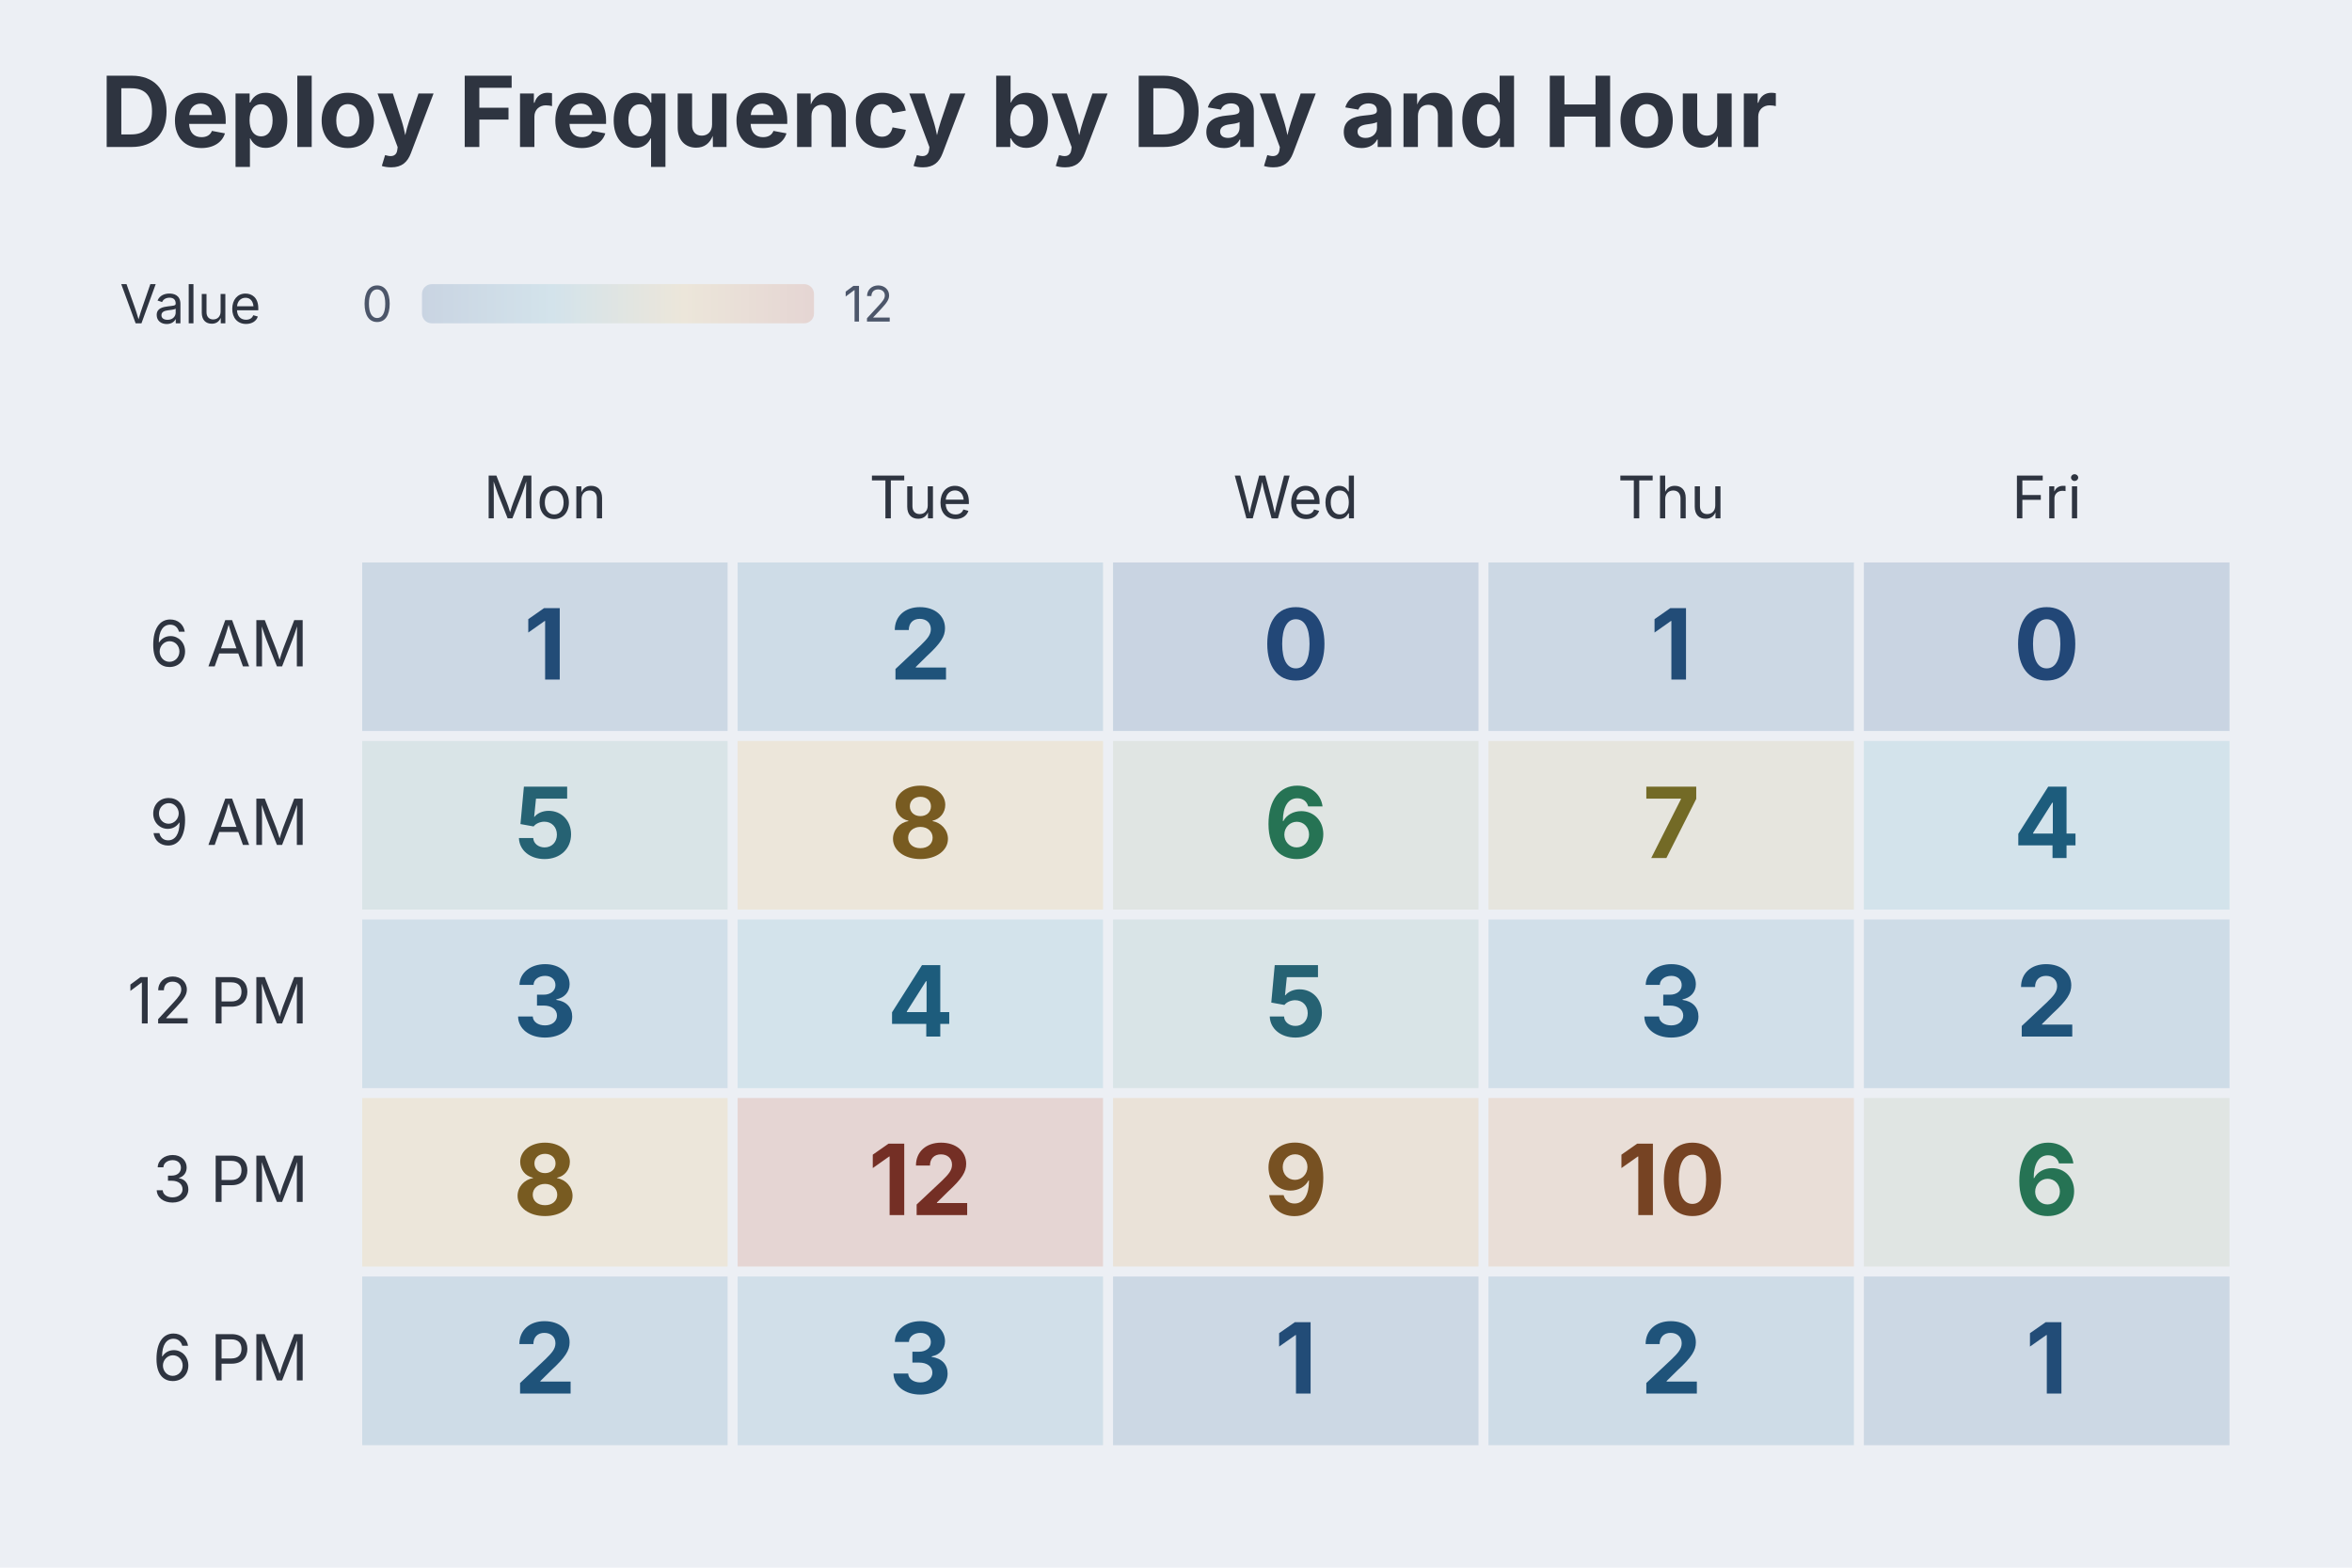
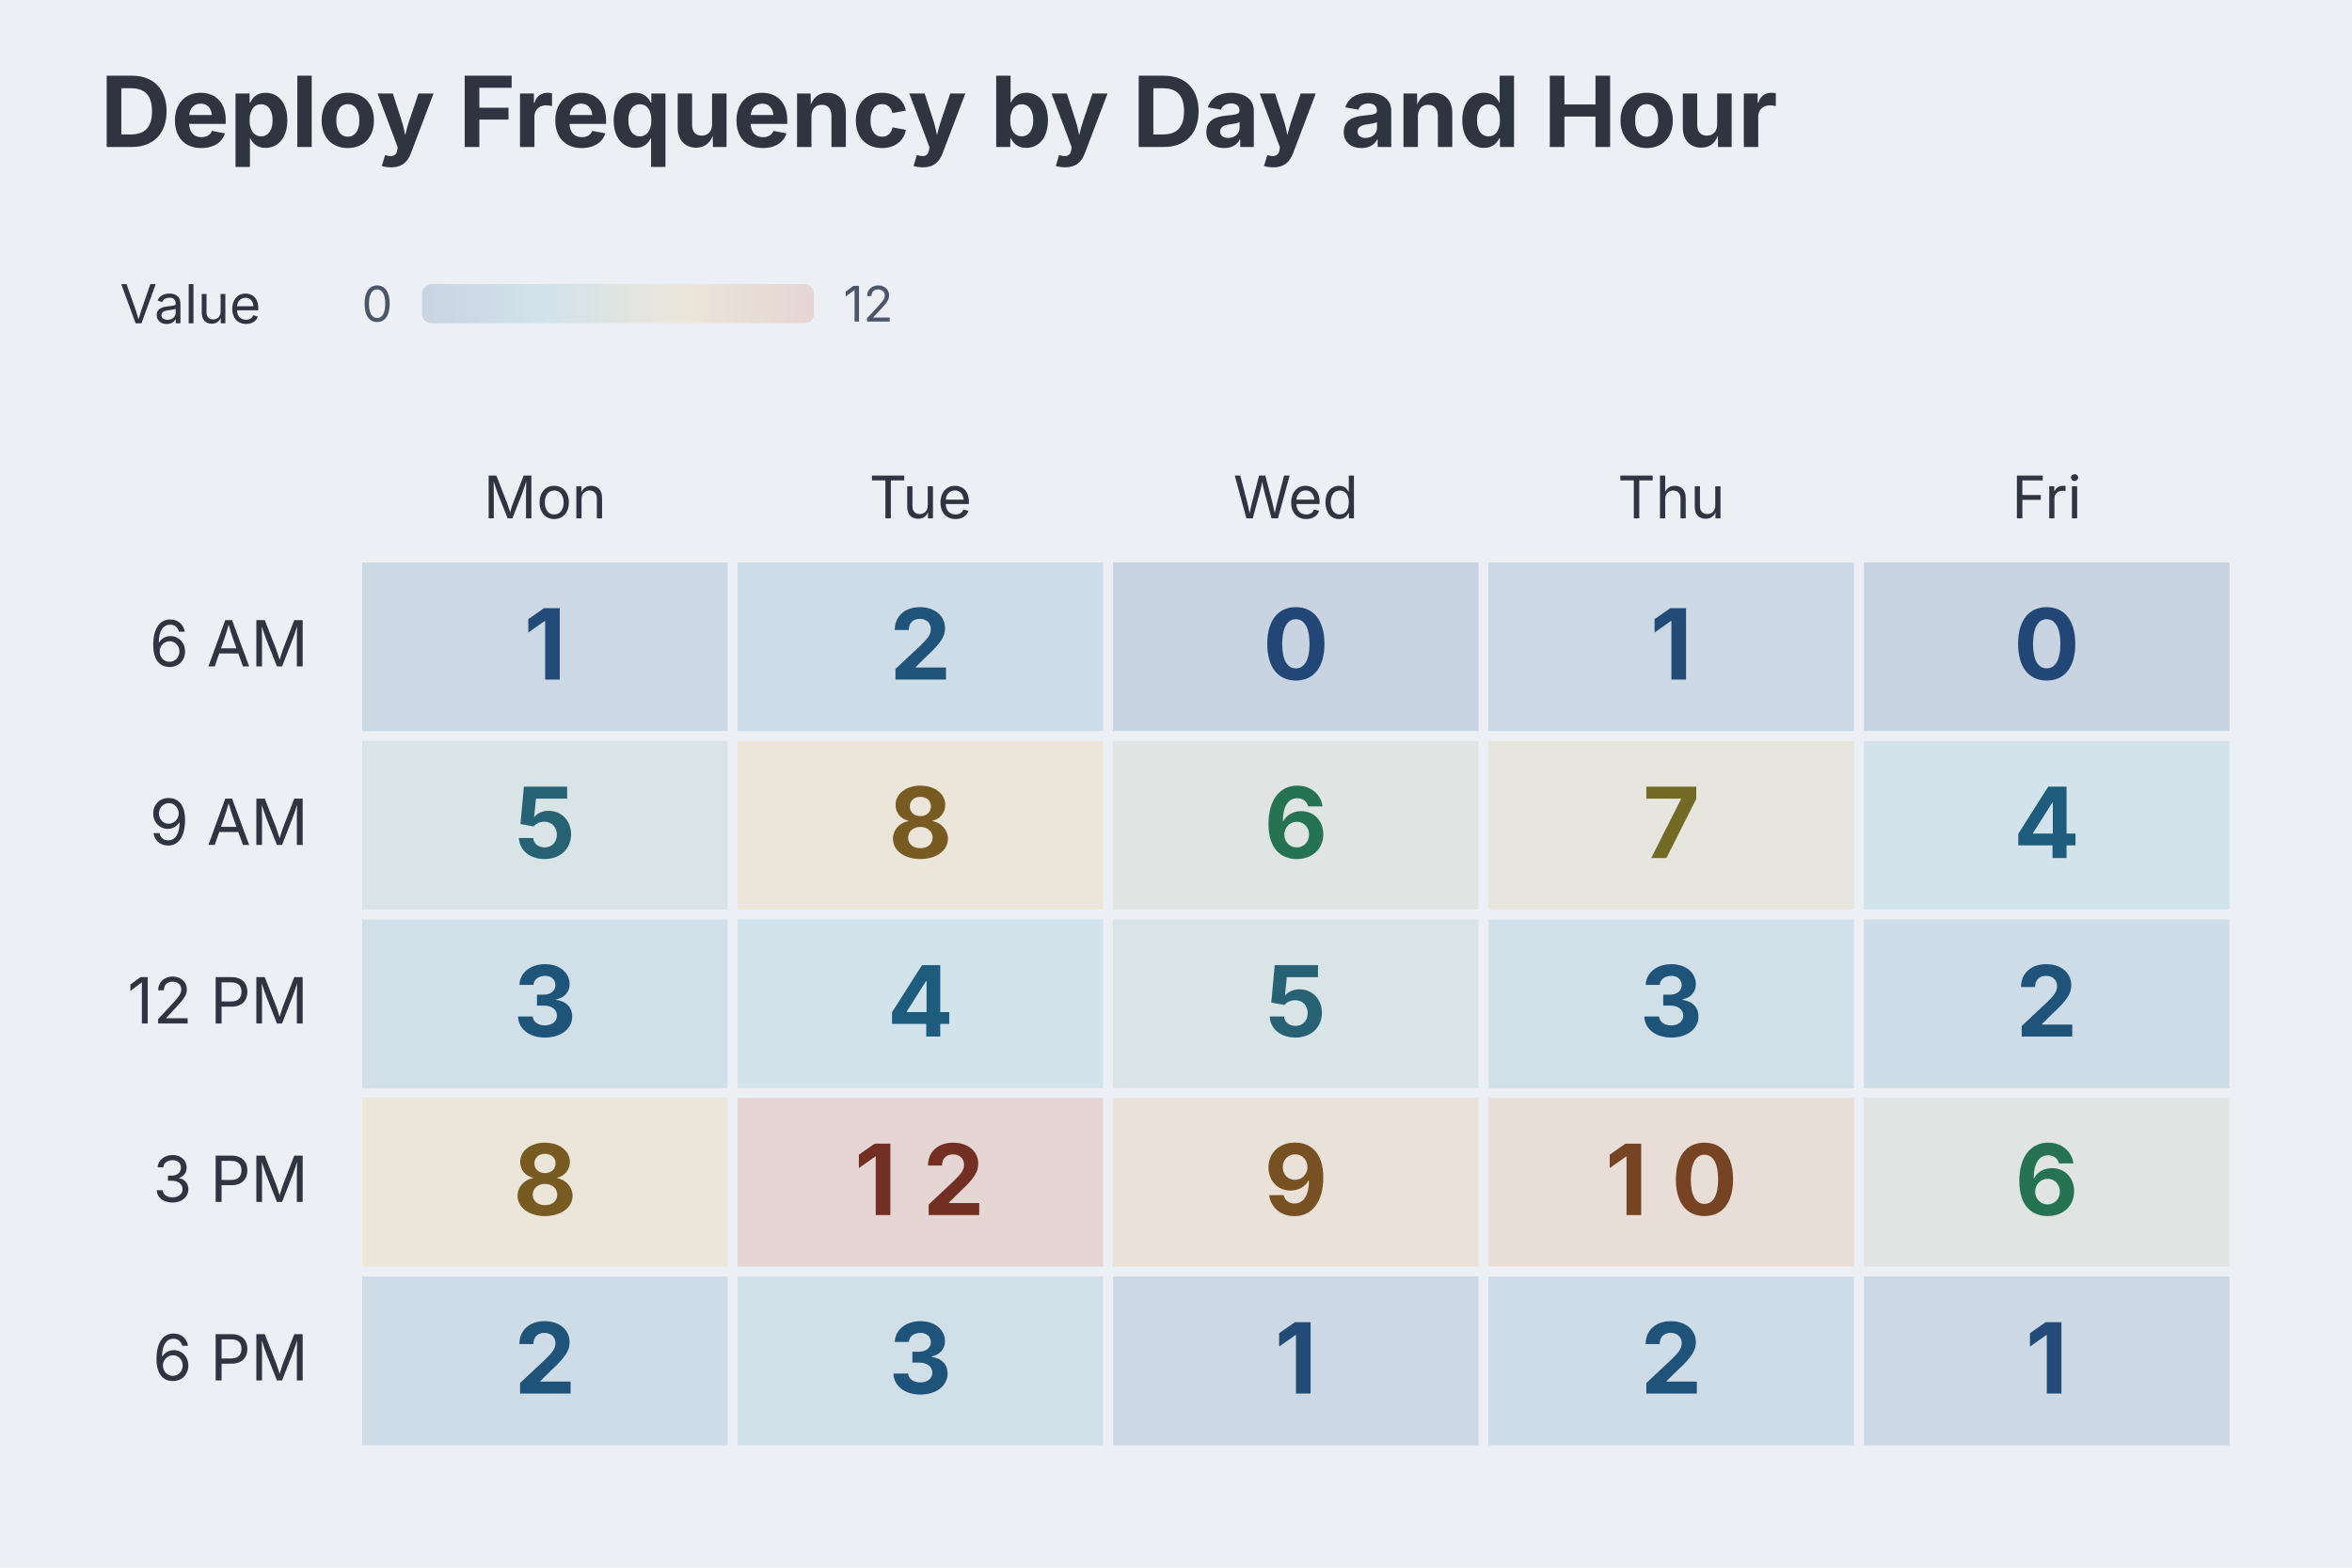
<svg xmlns="http://www.w3.org/2000/svg" aria-describedby="dgmo-desc-2eed4ade" role="img" aria-label="Deploy Frequency by Day and Hour — Heatmap diagram" width="480" height="320" viewBox="0 0 480 320" style="background: rgb(236, 239, 244); font-family: Inter, system-ui, Avenir, Helvetica, Arial, sans-serif;">
  <style>.dgmo-datum:hover{filter:saturate(1.4) brightness(1.06)}.dgmo-datum{transition:filter .12s ease, opacity .12s ease}/* hover: 25 groups exceeds cap 40; self-emphasis only */</style>
  <rect class="dgmo-canvas-bg" x="0" y="0" width="480" height="320" fill="#eceff4" />
  <text class="chart-title" x="20.462" y="30" text-anchor="start" fill="#2e3440" font-size="20" font-weight="bold" style="cursor: default;" data-line-number="1">Deploy Frequency by Day and Hour</text>
  <g transform="translate(0,48)">
    <g data-frame-legend="" data-dx="20.462000000000003" transform="translate(20.462,0)">
      <g class="chart-legend" data-legend-active="value" data-legend-left="0" data-legend-right="165.828">
        <g transform="translate(0,0)" data-legend-group="value">
          <text x="4" y="14" dominant-baseline="central" font-size="11" font-weight="normal" fill="#2e3440" font-family="Inter, system-ui, Avenir, Helvetica, Arial, sans-serif">Value</text>
          <defs>
            <linearGradient id="dgmo-legend-ramp-value-125jhkw">
              <stop offset="0%" stop-color="#c9d4e2" />
              <stop offset="33.333%" stop-color="#d3e3eb" />
              <stop offset="66.667%" stop-color="#ece6da" />
              <stop offset="100%" stop-color="#e5d5d3" />
            </linearGradient>
          </defs>
          <text x="53.348" y="14" dominant-baseline="central" font-size="10" fill="#4c566a" pointer-events="none" font-family="Inter, system-ui, Avenir, Helvetica, Arial, sans-serif">0</text>
          <rect class="dgmo-legend-gradient-ramp" data-ramp-min="0" data-ramp-max="12" x="65.658" y="10" width="80" height="8" rx="2" fill="url(#dgmo-legend-ramp-value-125jhkw)" />
          <text x="151.658" y="14" dominant-baseline="central" font-size="10" fill="#4c566a" pointer-events="none" font-family="Inter, system-ui, Avenir, Helvetica, Arial, sans-serif">12</text>
        </g>
      </g>
    </g>
  </g>
  <text class="dgmo-axis-label" data-filter-attr="data-col-key" data-filter-value="Mon" fill="#2e3440" font-size="12" font-family="Inter, system-ui, Avenir, Helvetica, Arial, sans-serif" x="111.228" y="105.81" text-anchor="middle">Mon</text>
  <text class="dgmo-axis-label" data-filter-attr="data-col-key" data-filter-value="Tue" fill="#2e3440" font-size="12" font-family="Inter, system-ui, Avenir, Helvetica, Arial, sans-serif" x="187.844" y="105.81" text-anchor="middle">Tue</text>
  <text class="dgmo-axis-label" data-filter-attr="data-col-key" data-filter-value="Wed" fill="#2e3440" font-size="12" font-family="Inter, system-ui, Avenir, Helvetica, Arial, sans-serif" x="264.46" y="105.81" text-anchor="middle">Wed</text>
  <text class="dgmo-axis-label" data-filter-attr="data-col-key" data-filter-value="Thu" fill="#2e3440" font-size="12" font-family="Inter, system-ui, Avenir, Helvetica, Arial, sans-serif" x="341.076" y="105.81" text-anchor="middle">Thu</text>
  <text class="dgmo-axis-label" data-filter-attr="data-col-key" data-filter-value="Fri" fill="#2e3440" font-size="12" font-family="Inter, system-ui, Avenir, Helvetica, Arial, sans-serif" x="417.692" y="105.81" text-anchor="middle">Fri</text>
  <text class="dgmo-axis-label" data-filter-attr="data-row-key" data-filter-value="6 AM" x="62.92" y="136.029" text-anchor="end" fill="#2e3440" font-size="13" font-family="Inter, system-ui, Avenir, Helvetica, Arial, sans-serif">6 AM</text>
  <rect x="72.92" y="113.81" width="76.616" height="36.438" fill="#ccd8e4" stroke="#eceff4" stroke-width="2" data-row-key="6 AM" data-col-key="Mon" class="dgmo-datum" data-line-number="10" data-emph-key="6 AM · Mon" data-name="6 AM · Mon" data-value="1" data-color="#ccd8e4" />
-   <text x="111.228" y="138.709" text-anchor="middle" fill="#224c77" font-size="20.04" font-weight="bold" font-family="Inter, system-ui, Avenir, Helvetica, Arial, sans-serif" class="dgmo-datum" data-line-number="10" data-emph-key="6 AM · Mon" data-name="6 AM · Mon" data-value="1" data-color="#ccd8e4" data-row-key="6 AM" data-col-key="Mon">1</text>
+   <text x="111.228" y="138.709" text-anchor="middle" fill="#224c77" font-size="20.04" font-weight="bold" font-family="Inter, system-ui, Avenir, Helvetica, Arial, sans-serif" class="dgmo-datum" data-line-number="10" data-emph-key="6 AM · Mon" data-name="6 AM · Mon" data-value="1" data-color="#ccd8e4" data-row-key="6 AM" data-col-key="Mon">
+     <tspan x="111.23">1</tspan>
+   </text>
  <rect x="149.536" y="113.81" width="76.616" height="36.438" fill="#cedce7" stroke="#eceff4" stroke-width="2" data-row-key="6 AM" data-col-key="Tue" class="dgmo-datum" data-line-number="10" data-emph-key="6 AM · Tue" data-name="6 AM · Tue" data-value="2" data-color="#cedce7" />
-   <text x="187.844" y="138.709" text-anchor="middle" fill="#1f537a" font-size="20.04" font-weight="bold" font-family="Inter, system-ui, Avenir, Helvetica, Arial, sans-serif" class="dgmo-datum" data-line-number="10" data-emph-key="6 AM · Tue" data-name="6 AM · Tue" data-value="2" data-color="#cedce7" data-row-key="6 AM" data-col-key="Tue">2</text>
+   <text x="187.844" y="138.709" text-anchor="middle" fill="#1f537a" font-size="20.04" font-weight="bold" font-family="Inter, system-ui, Avenir, Helvetica, Arial, sans-serif" class="dgmo-datum" data-line-number="10" data-emph-key="6 AM · Tue" data-name="6 AM · Tue" data-value="2" data-color="#cedce7" data-row-key="6 AM" data-col-key="Tue">
+     <tspan x="187.84">2</tspan>
+   </text>
  <rect x="226.152" y="113.81" width="76.616" height="36.438" fill="#c9d4e2" stroke="#eceff4" stroke-width="2" data-row-key="6 AM" data-col-key="Wed" class="dgmo-datum" data-line-number="10" data-emph-key="6 AM · Wed" data-name="6 AM · Wed" data-value="0" data-color="#c9d4e2" />
-   <text x="264.46" y="138.709" text-anchor="middle" fill="#224777" font-size="20.04" font-weight="bold" font-family="Inter, system-ui, Avenir, Helvetica, Arial, sans-serif" class="dgmo-datum" data-line-number="10" data-emph-key="6 AM · Wed" data-name="6 AM · Wed" data-value="0" data-color="#c9d4e2" data-row-key="6 AM" data-col-key="Wed">0</text>
+   <text x="264.46" y="138.709" text-anchor="middle" fill="#224777" font-size="20.04" font-weight="bold" font-family="Inter, system-ui, Avenir, Helvetica, Arial, sans-serif" class="dgmo-datum" data-line-number="10" data-emph-key="6 AM · Wed" data-name="6 AM · Wed" data-value="0" data-color="#c9d4e2" data-row-key="6 AM" data-col-key="Wed">
+     <tspan x="264.46">0</tspan>
+   </text>
  <rect x="302.768" y="113.81" width="76.616" height="36.438" fill="#ccd8e4" stroke="#eceff4" stroke-width="2" data-row-key="6 AM" data-col-key="Thu" class="dgmo-datum" data-line-number="10" data-emph-key="6 AM · Thu" data-name="6 AM · Thu" data-value="1" data-color="#ccd8e4" />
-   <text x="341.076" y="138.709" text-anchor="middle" fill="#224c77" font-size="20.04" font-weight="bold" font-family="Inter, system-ui, Avenir, Helvetica, Arial, sans-serif" class="dgmo-datum" data-line-number="10" data-emph-key="6 AM · Thu" data-name="6 AM · Thu" data-value="1" data-color="#ccd8e4" data-row-key="6 AM" data-col-key="Thu">1</text>
+   <text x="341.076" y="138.709" text-anchor="middle" fill="#224c77" font-size="20.04" font-weight="bold" font-family="Inter, system-ui, Avenir, Helvetica, Arial, sans-serif" class="dgmo-datum" data-line-number="10" data-emph-key="6 AM · Thu" data-name="6 AM · Thu" data-value="1" data-color="#ccd8e4" data-row-key="6 AM" data-col-key="Thu">
+     <tspan x="341.08">1</tspan>
+   </text>
  <rect x="379.384" y="113.81" width="76.616" height="36.438" fill="#c9d4e2" stroke="#eceff4" stroke-width="2" data-row-key="6 AM" data-col-key="Fri" class="dgmo-datum" data-line-number="10" data-emph-key="6 AM · Fri" data-name="6 AM · Fri" data-value="0" data-color="#c9d4e2" />
-   <text x="417.692" y="138.709" text-anchor="middle" fill="#224777" font-size="20.04" font-weight="bold" font-family="Inter, system-ui, Avenir, Helvetica, Arial, sans-serif" class="dgmo-datum" data-line-number="10" data-emph-key="6 AM · Fri" data-name="6 AM · Fri" data-value="0" data-color="#c9d4e2" data-row-key="6 AM" data-col-key="Fri">0</text>
+   <text x="417.692" y="138.709" text-anchor="middle" fill="#224777" font-size="20.04" font-weight="bold" font-family="Inter, system-ui, Avenir, Helvetica, Arial, sans-serif" class="dgmo-datum" data-line-number="10" data-emph-key="6 AM · Fri" data-name="6 AM · Fri" data-value="0" data-color="#c9d4e2" data-row-key="6 AM" data-col-key="Fri">
+     <tspan x="417.69">0</tspan>
+   </text>
  <text class="dgmo-axis-label" data-filter-attr="data-row-key" data-filter-value="9 AM" x="62.92" y="172.467" text-anchor="end" fill="#2e3440" font-size="13" font-family="Inter, system-ui, Avenir, Helvetica, Arial, sans-serif">9 AM</text>
  <rect x="72.92" y="150.248" width="76.616" height="36.438" fill="#d9e4e7" stroke="#eceff4" stroke-width="2" data-row-key="9 AM" data-col-key="Mon" class="dgmo-datum" data-line-number="11" data-emph-key="9 AM · Mon" data-name="9 AM · Mon" data-value="5" data-color="#d9e4e7" />
-   <text x="111.228" y="175.147" text-anchor="middle" fill="#266273" font-size="20.04" font-weight="bold" font-family="Inter, system-ui, Avenir, Helvetica, Arial, sans-serif" class="dgmo-datum" data-line-number="11" data-emph-key="9 AM · Mon" data-name="9 AM · Mon" data-value="5" data-color="#d9e4e7" data-row-key="9 AM" data-col-key="Mon">5</text>
+   <text x="111.228" y="175.147" text-anchor="middle" fill="#266273" font-size="20.04" font-weight="bold" font-family="Inter, system-ui, Avenir, Helvetica, Arial, sans-serif" class="dgmo-datum" data-line-number="11" data-emph-key="9 AM · Mon" data-name="9 AM · Mon" data-value="5" data-color="#d9e4e7" data-row-key="9 AM" data-col-key="Mon">
+     <tspan x="111.23">5</tspan>
+   </text>
  <rect x="149.536" y="150.248" width="76.616" height="36.438" fill="#ece6da" stroke="#eceff4" stroke-width="2" data-row-key="9 AM" data-col-key="Tue" class="dgmo-datum" data-line-number="11" data-emph-key="9 AM · Tue" data-name="9 AM · Tue" data-value="8" data-color="#ece6da" />
-   <text x="187.844" y="175.147" text-anchor="middle" fill="#785b21" font-size="20.04" font-weight="bold" font-family="Inter, system-ui, Avenir, Helvetica, Arial, sans-serif" class="dgmo-datum" data-line-number="11" data-emph-key="9 AM · Tue" data-name="9 AM · Tue" data-value="8" data-color="#ece6da" data-row-key="9 AM" data-col-key="Tue">8</text>
+   <text x="187.844" y="175.147" text-anchor="middle" fill="#785b21" font-size="20.04" font-weight="bold" font-family="Inter, system-ui, Avenir, Helvetica, Arial, sans-serif" class="dgmo-datum" data-line-number="11" data-emph-key="9 AM · Tue" data-name="9 AM · Tue" data-value="8" data-color="#ece6da" data-row-key="9 AM" data-col-key="Tue">
+     <tspan x="187.84">8</tspan>
+   </text>
  <rect x="226.152" y="150.248" width="76.616" height="36.438" fill="#e0e5e3" stroke="#eceff4" stroke-width="2" data-row-key="9 AM" data-col-key="Wed" class="dgmo-datum" data-line-number="11" data-emph-key="9 AM · Wed" data-name="9 AM · Wed" data-value="6" data-color="#e0e5e3" />
-   <text x="264.46" y="175.147" text-anchor="middle" fill="#267354" font-size="20.04" font-weight="bold" font-family="Inter, system-ui, Avenir, Helvetica, Arial, sans-serif" class="dgmo-datum" data-line-number="11" data-emph-key="9 AM · Wed" data-name="9 AM · Wed" data-value="6" data-color="#e0e5e3" data-row-key="9 AM" data-col-key="Wed">6</text>
+   <text x="264.46" y="175.147" text-anchor="middle" fill="#267354" font-size="20.04" font-weight="bold" font-family="Inter, system-ui, Avenir, Helvetica, Arial, sans-serif" class="dgmo-datum" data-line-number="11" data-emph-key="9 AM · Wed" data-name="9 AM · Wed" data-value="6" data-color="#e0e5e3" data-row-key="9 AM" data-col-key="Wed">
+     <tspan x="264.46">6</tspan>
+   </text>
  <rect x="302.768" y="150.248" width="76.616" height="36.438" fill="#e6e5de" stroke="#eceff4" stroke-width="2" data-row-key="9 AM" data-col-key="Thu" class="dgmo-datum" data-line-number="11" data-emph-key="9 AM · Thu" data-name="9 AM · Thu" data-value="7" data-color="#e6e5de" />
-   <text x="341.076" y="175.147" text-anchor="middle" fill="#736a26" font-size="20.04" font-weight="bold" font-family="Inter, system-ui, Avenir, Helvetica, Arial, sans-serif" class="dgmo-datum" data-line-number="11" data-emph-key="9 AM · Thu" data-name="9 AM · Thu" data-value="7" data-color="#e6e5de" data-row-key="9 AM" data-col-key="Thu">7</text>
+   <text x="341.076" y="175.147" text-anchor="middle" fill="#736a26" font-size="20.04" font-weight="bold" font-family="Inter, system-ui, Avenir, Helvetica, Arial, sans-serif" class="dgmo-datum" data-line-number="11" data-emph-key="9 AM · Thu" data-name="9 AM · Thu" data-value="7" data-color="#e6e5de" data-row-key="9 AM" data-col-key="Thu">
+     <tspan x="341.08">7</tspan>
+   </text>
  <rect x="379.384" y="150.248" width="76.616" height="36.438" fill="#d3e3eb" stroke="#eceff4" stroke-width="2" data-row-key="9 AM" data-col-key="Fri" class="dgmo-datum" data-line-number="11" data-emph-key="9 AM · Fri" data-name="9 AM · Fri" data-value="4" data-color="#d3e3eb" />
-   <text x="417.692" y="175.147" text-anchor="middle" fill="#1d5c7c" font-size="20.04" font-weight="bold" font-family="Inter, system-ui, Avenir, Helvetica, Arial, sans-serif" class="dgmo-datum" data-line-number="11" data-emph-key="9 AM · Fri" data-name="9 AM · Fri" data-value="4" data-color="#d3e3eb" data-row-key="9 AM" data-col-key="Fri">4</text>
+   <text x="417.692" y="175.147" text-anchor="middle" fill="#1d5c7c" font-size="20.04" font-weight="bold" font-family="Inter, system-ui, Avenir, Helvetica, Arial, sans-serif" class="dgmo-datum" data-line-number="11" data-emph-key="9 AM · Fri" data-name="9 AM · Fri" data-value="4" data-color="#d3e3eb" data-row-key="9 AM" data-col-key="Fri">
+     <tspan x="417.69">4</tspan>
+   </text>
  <text class="dgmo-axis-label" data-filter-attr="data-row-key" data-filter-value="12 PM" x="62.92" y="208.905" text-anchor="end" fill="#2e3440" font-size="13" font-family="Inter, system-ui, Avenir, Helvetica, Arial, sans-serif">12 PM</text>
  <rect x="72.92" y="186.686" width="76.616" height="36.438" fill="#d1dfe9" stroke="#eceff4" stroke-width="2" data-row-key="12 PM" data-col-key="Mon" class="dgmo-datum" data-line-number="12" data-emph-key="12 PM · Mon" data-name="12 PM · Mon" data-value="3" data-color="#d1dfe9" />
-   <text x="111.228" y="211.585" text-anchor="middle" fill="#1f547a" font-size="20.04" font-weight="bold" font-family="Inter, system-ui, Avenir, Helvetica, Arial, sans-serif" class="dgmo-datum" data-line-number="12" data-emph-key="12 PM · Mon" data-name="12 PM · Mon" data-value="3" data-color="#d1dfe9" data-row-key="12 PM" data-col-key="Mon">3</text>
+   <text x="111.228" y="211.585" text-anchor="middle" fill="#1f547a" font-size="20.04" font-weight="bold" font-family="Inter, system-ui, Avenir, Helvetica, Arial, sans-serif" class="dgmo-datum" data-line-number="12" data-emph-key="12 PM · Mon" data-name="12 PM · Mon" data-value="3" data-color="#d1dfe9" data-row-key="12 PM" data-col-key="Mon">
+     <tspan x="111.23">3</tspan>
+   </text>
  <rect x="149.536" y="186.686" width="76.616" height="36.438" fill="#d3e3eb" stroke="#eceff4" stroke-width="2" data-row-key="12 PM" data-col-key="Tue" class="dgmo-datum" data-line-number="12" data-emph-key="12 PM · Tue" data-name="12 PM · Tue" data-value="4" data-color="#d3e3eb" />
-   <text x="187.844" y="211.585" text-anchor="middle" fill="#1d5c7c" font-size="20.04" font-weight="bold" font-family="Inter, system-ui, Avenir, Helvetica, Arial, sans-serif" class="dgmo-datum" data-line-number="12" data-emph-key="12 PM · Tue" data-name="12 PM · Tue" data-value="4" data-color="#d3e3eb" data-row-key="12 PM" data-col-key="Tue">4</text>
+   <text x="187.844" y="211.585" text-anchor="middle" fill="#1d5c7c" font-size="20.04" font-weight="bold" font-family="Inter, system-ui, Avenir, Helvetica, Arial, sans-serif" class="dgmo-datum" data-line-number="12" data-emph-key="12 PM · Tue" data-name="12 PM · Tue" data-value="4" data-color="#d3e3eb" data-row-key="12 PM" data-col-key="Tue">
+     <tspan x="187.84">4</tspan>
+   </text>
  <rect x="226.152" y="186.686" width="76.616" height="36.438" fill="#d9e4e7" stroke="#eceff4" stroke-width="2" data-row-key="12 PM" data-col-key="Wed" class="dgmo-datum" data-line-number="12" data-emph-key="12 PM · Wed" data-name="12 PM · Wed" data-value="5" data-color="#d9e4e7" />
-   <text x="264.46" y="211.585" text-anchor="middle" fill="#266273" font-size="20.04" font-weight="bold" font-family="Inter, system-ui, Avenir, Helvetica, Arial, sans-serif" class="dgmo-datum" data-line-number="12" data-emph-key="12 PM · Wed" data-name="12 PM · Wed" data-value="5" data-color="#d9e4e7" data-row-key="12 PM" data-col-key="Wed">5</text>
+   <text x="264.46" y="211.585" text-anchor="middle" fill="#266273" font-size="20.04" font-weight="bold" font-family="Inter, system-ui, Avenir, Helvetica, Arial, sans-serif" class="dgmo-datum" data-line-number="12" data-emph-key="12 PM · Wed" data-name="12 PM · Wed" data-value="5" data-color="#d9e4e7" data-row-key="12 PM" data-col-key="Wed">
+     <tspan x="264.46">5</tspan>
+   </text>
  <rect x="302.768" y="186.686" width="76.616" height="36.438" fill="#d1dfe9" stroke="#eceff4" stroke-width="2" data-row-key="12 PM" data-col-key="Thu" class="dgmo-datum" data-line-number="12" data-emph-key="12 PM · Thu" data-name="12 PM · Thu" data-value="3" data-color="#d1dfe9" />
-   <text x="341.076" y="211.585" text-anchor="middle" fill="#1f547a" font-size="20.04" font-weight="bold" font-family="Inter, system-ui, Avenir, Helvetica, Arial, sans-serif" class="dgmo-datum" data-line-number="12" data-emph-key="12 PM · Thu" data-name="12 PM · Thu" data-value="3" data-color="#d1dfe9" data-row-key="12 PM" data-col-key="Thu">3</text>
+   <text x="341.076" y="211.585" text-anchor="middle" fill="#1f547a" font-size="20.04" font-weight="bold" font-family="Inter, system-ui, Avenir, Helvetica, Arial, sans-serif" class="dgmo-datum" data-line-number="12" data-emph-key="12 PM · Thu" data-name="12 PM · Thu" data-value="3" data-color="#d1dfe9" data-row-key="12 PM" data-col-key="Thu">
+     <tspan x="341.08">3</tspan>
+   </text>
  <rect x="379.384" y="186.686" width="76.616" height="36.438" fill="#cedce7" stroke="#eceff4" stroke-width="2" data-row-key="12 PM" data-col-key="Fri" class="dgmo-datum" data-line-number="12" data-emph-key="12 PM · Fri" data-name="12 PM · Fri" data-value="2" data-color="#cedce7" />
-   <text x="417.692" y="211.585" text-anchor="middle" fill="#1f537a" font-size="20.04" font-weight="bold" font-family="Inter, system-ui, Avenir, Helvetica, Arial, sans-serif" class="dgmo-datum" data-line-number="12" data-emph-key="12 PM · Fri" data-name="12 PM · Fri" data-value="2" data-color="#cedce7" data-row-key="12 PM" data-col-key="Fri">2</text>
+   <text x="417.692" y="211.585" text-anchor="middle" fill="#1f537a" font-size="20.04" font-weight="bold" font-family="Inter, system-ui, Avenir, Helvetica, Arial, sans-serif" class="dgmo-datum" data-line-number="12" data-emph-key="12 PM · Fri" data-name="12 PM · Fri" data-value="2" data-color="#cedce7" data-row-key="12 PM" data-col-key="Fri">
+     <tspan x="417.69">2</tspan>
+   </text>
  <text class="dgmo-axis-label" data-filter-attr="data-row-key" data-filter-value="3 PM" x="62.92" y="245.343" text-anchor="end" fill="#2e3440" font-size="13" font-family="Inter, system-ui, Avenir, Helvetica, Arial, sans-serif">3 PM</text>
  <rect x="72.92" y="223.124" width="76.616" height="36.438" fill="#ece6da" stroke="#eceff4" stroke-width="2" data-row-key="3 PM" data-col-key="Mon" class="dgmo-datum" data-line-number="13" data-emph-key="3 PM · Mon" data-name="3 PM · Mon" data-value="8" data-color="#ece6da" />
-   <text x="111.228" y="248.023" text-anchor="middle" fill="#785b21" font-size="20.04" font-weight="bold" font-family="Inter, system-ui, Avenir, Helvetica, Arial, sans-serif" class="dgmo-datum" data-line-number="13" data-emph-key="3 PM · Mon" data-name="3 PM · Mon" data-value="8" data-color="#ece6da" data-row-key="3 PM" data-col-key="Mon">8</text>
+   <text x="111.228" y="248.023" text-anchor="middle" fill="#785b21" font-size="20.04" font-weight="bold" font-family="Inter, system-ui, Avenir, Helvetica, Arial, sans-serif" class="dgmo-datum" data-line-number="13" data-emph-key="3 PM · Mon" data-name="3 PM · Mon" data-value="8" data-color="#ece6da" data-row-key="3 PM" data-col-key="Mon">
+     <tspan x="111.23">8</tspan>
+   </text>
  <rect x="149.536" y="223.124" width="76.616" height="36.438" fill="#e5d5d3" stroke="#eceff4" stroke-width="2" data-row-key="3 PM" data-col-key="Tue" class="dgmo-datum" data-line-number="13" data-emph-key="3 PM · Tue" data-name="3 PM · Tue" data-value="12" data-color="#e5d5d3" />
-   <text x="187.844" y="248.023" text-anchor="middle" fill="#742f25" font-size="20.04" font-weight="bold" font-family="Inter, system-ui, Avenir, Helvetica, Arial, sans-serif" class="dgmo-datum" data-line-number="13" data-emph-key="3 PM · Tue" data-name="3 PM · Tue" data-value="12" data-color="#e5d5d3" data-row-key="3 PM" data-col-key="Tue">12</text>
+   <text x="187.844" y="248.023" text-anchor="middle" fill="#742f25" font-size="20.04" font-weight="bold" font-family="Inter, system-ui, Avenir, Helvetica, Arial, sans-serif" class="dgmo-datum" data-line-number="13" data-emph-key="3 PM · Tue" data-name="3 PM · Tue" data-value="12" data-color="#e5d5d3" data-row-key="3 PM" data-col-key="Tue">
+     <tspan x="181.07">1</tspan>
+     <tspan x="194.62">2</tspan>
+   </text>
  <rect x="226.152" y="223.124" width="76.616" height="36.438" fill="#eae2d8" stroke="#eceff4" stroke-width="2" data-row-key="3 PM" data-col-key="Wed" class="dgmo-datum" data-line-number="13" data-emph-key="3 PM · Wed" data-name="3 PM · Wed" data-value="9" data-color="#eae2d8" />
-   <text x="264.46" y="248.023" text-anchor="middle" fill="#775122" font-size="20.04" font-weight="bold" font-family="Inter, system-ui, Avenir, Helvetica, Arial, sans-serif" class="dgmo-datum" data-line-number="13" data-emph-key="3 PM · Wed" data-name="3 PM · Wed" data-value="9" data-color="#eae2d8" data-row-key="3 PM" data-col-key="Wed">9</text>
+   <text x="264.46" y="248.023" text-anchor="middle" fill="#775122" font-size="20.04" font-weight="bold" font-family="Inter, system-ui, Avenir, Helvetica, Arial, sans-serif" class="dgmo-datum" data-line-number="13" data-emph-key="3 PM · Wed" data-name="3 PM · Wed" data-value="9" data-color="#eae2d8" data-row-key="3 PM" data-col-key="Wed">
+     <tspan x="264.46">9</tspan>
+   </text>
  <rect x="302.768" y="223.124" width="76.616" height="36.438" fill="#e9ded7" stroke="#eceff4" stroke-width="2" data-row-key="3 PM" data-col-key="Thu" class="dgmo-datum" data-line-number="13" data-emph-key="3 PM · Thu" data-name="3 PM · Thu" data-value="10" data-color="#e9ded7" />
-   <text x="341.076" y="248.023" text-anchor="middle" fill="#764323" font-size="20.04" font-weight="bold" font-family="Inter, system-ui, Avenir, Helvetica, Arial, sans-serif" class="dgmo-datum" data-line-number="13" data-emph-key="3 PM · Thu" data-name="3 PM · Thu" data-value="10" data-color="#e9ded7" data-row-key="3 PM" data-col-key="Thu">10</text>
+   <text x="341.076" y="248.023" text-anchor="middle" fill="#764323" font-size="20.04" font-weight="bold" font-family="Inter, system-ui, Avenir, Helvetica, Arial, sans-serif" class="dgmo-datum" data-line-number="13" data-emph-key="3 PM · Thu" data-name="3 PM · Thu" data-value="10" data-color="#e9ded7" data-row-key="3 PM" data-col-key="Thu">
+     <tspan x="334.3">1</tspan>
+     <tspan x="347.85">0</tspan>
+   </text>
  <rect x="379.384" y="223.124" width="76.616" height="36.438" fill="#e0e5e3" stroke="#eceff4" stroke-width="2" data-row-key="3 PM" data-col-key="Fri" class="dgmo-datum" data-line-number="13" data-emph-key="3 PM · Fri" data-name="3 PM · Fri" data-value="6" data-color="#e0e5e3" />
-   <text x="417.692" y="248.023" text-anchor="middle" fill="#267354" font-size="20.04" font-weight="bold" font-family="Inter, system-ui, Avenir, Helvetica, Arial, sans-serif" class="dgmo-datum" data-line-number="13" data-emph-key="3 PM · Fri" data-name="3 PM · Fri" data-value="6" data-color="#e0e5e3" data-row-key="3 PM" data-col-key="Fri">6</text>
+   <text x="417.692" y="248.023" text-anchor="middle" fill="#267354" font-size="20.04" font-weight="bold" font-family="Inter, system-ui, Avenir, Helvetica, Arial, sans-serif" class="dgmo-datum" data-line-number="13" data-emph-key="3 PM · Fri" data-name="3 PM · Fri" data-value="6" data-color="#e0e5e3" data-row-key="3 PM" data-col-key="Fri">
+     <tspan x="417.69">6</tspan>
+   </text>
  <text class="dgmo-axis-label" data-filter-attr="data-row-key" data-filter-value="6 PM" x="62.92" y="281.781" text-anchor="end" fill="#2e3440" font-size="13" font-family="Inter, system-ui, Avenir, Helvetica, Arial, sans-serif">6 PM</text>
  <rect x="72.92" y="259.562" width="76.616" height="36.438" fill="#cedce7" stroke="#eceff4" stroke-width="2" data-row-key="6 PM" data-col-key="Mon" class="dgmo-datum" data-line-number="14" data-emph-key="6 PM · Mon" data-name="6 PM · Mon" data-value="2" data-color="#cedce7" />
-   <text x="111.228" y="284.461" text-anchor="middle" fill="#1f537a" font-size="20.04" font-weight="bold" font-family="Inter, system-ui, Avenir, Helvetica, Arial, sans-serif" class="dgmo-datum" data-line-number="14" data-emph-key="6 PM · Mon" data-name="6 PM · Mon" data-value="2" data-color="#cedce7" data-row-key="6 PM" data-col-key="Mon">2</text>
+   <text x="111.228" y="284.461" text-anchor="middle" fill="#1f537a" font-size="20.04" font-weight="bold" font-family="Inter, system-ui, Avenir, Helvetica, Arial, sans-serif" class="dgmo-datum" data-line-number="14" data-emph-key="6 PM · Mon" data-name="6 PM · Mon" data-value="2" data-color="#cedce7" data-row-key="6 PM" data-col-key="Mon">
+     <tspan x="111.23">2</tspan>
+   </text>
  <rect x="149.536" y="259.562" width="76.616" height="36.438" fill="#d1dfe9" stroke="#eceff4" stroke-width="2" data-row-key="6 PM" data-col-key="Tue" class="dgmo-datum" data-line-number="14" data-emph-key="6 PM · Tue" data-name="6 PM · Tue" data-value="3" data-color="#d1dfe9" />
-   <text x="187.844" y="284.461" text-anchor="middle" fill="#1f547a" font-size="20.04" font-weight="bold" font-family="Inter, system-ui, Avenir, Helvetica, Arial, sans-serif" class="dgmo-datum" data-line-number="14" data-emph-key="6 PM · Tue" data-name="6 PM · Tue" data-value="3" data-color="#d1dfe9" data-row-key="6 PM" data-col-key="Tue">3</text>
+   <text x="187.844" y="284.461" text-anchor="middle" fill="#1f547a" font-size="20.04" font-weight="bold" font-family="Inter, system-ui, Avenir, Helvetica, Arial, sans-serif" class="dgmo-datum" data-line-number="14" data-emph-key="6 PM · Tue" data-name="6 PM · Tue" data-value="3" data-color="#d1dfe9" data-row-key="6 PM" data-col-key="Tue">
+     <tspan x="187.84">3</tspan>
+   </text>
  <rect x="226.152" y="259.562" width="76.616" height="36.438" fill="#ccd8e4" stroke="#eceff4" stroke-width="2" data-row-key="6 PM" data-col-key="Wed" class="dgmo-datum" data-line-number="14" data-emph-key="6 PM · Wed" data-name="6 PM · Wed" data-value="1" data-color="#ccd8e4" />
-   <text x="264.46" y="284.461" text-anchor="middle" fill="#224c77" font-size="20.04" font-weight="bold" font-family="Inter, system-ui, Avenir, Helvetica, Arial, sans-serif" class="dgmo-datum" data-line-number="14" data-emph-key="6 PM · Wed" data-name="6 PM · Wed" data-value="1" data-color="#ccd8e4" data-row-key="6 PM" data-col-key="Wed">1</text>
+   <text x="264.46" y="284.461" text-anchor="middle" fill="#224c77" font-size="20.04" font-weight="bold" font-family="Inter, system-ui, Avenir, Helvetica, Arial, sans-serif" class="dgmo-datum" data-line-number="14" data-emph-key="6 PM · Wed" data-name="6 PM · Wed" data-value="1" data-color="#ccd8e4" data-row-key="6 PM" data-col-key="Wed">
+     <tspan x="264.46">1</tspan>
+   </text>
  <rect x="302.768" y="259.562" width="76.616" height="36.438" fill="#cedce7" stroke="#eceff4" stroke-width="2" data-row-key="6 PM" data-col-key="Thu" class="dgmo-datum" data-line-number="14" data-emph-key="6 PM · Thu" data-name="6 PM · Thu" data-value="2" data-color="#cedce7" />
-   <text x="341.076" y="284.461" text-anchor="middle" fill="#1f537a" font-size="20.04" font-weight="bold" font-family="Inter, system-ui, Avenir, Helvetica, Arial, sans-serif" class="dgmo-datum" data-line-number="14" data-emph-key="6 PM · Thu" data-name="6 PM · Thu" data-value="2" data-color="#cedce7" data-row-key="6 PM" data-col-key="Thu">2</text>
+   <text x="341.076" y="284.461" text-anchor="middle" fill="#1f537a" font-size="20.04" font-weight="bold" font-family="Inter, system-ui, Avenir, Helvetica, Arial, sans-serif" class="dgmo-datum" data-line-number="14" data-emph-key="6 PM · Thu" data-name="6 PM · Thu" data-value="2" data-color="#cedce7" data-row-key="6 PM" data-col-key="Thu">
+     <tspan x="341.08">2</tspan>
+   </text>
  <rect x="379.384" y="259.562" width="76.616" height="36.438" fill="#ccd8e4" stroke="#eceff4" stroke-width="2" data-row-key="6 PM" data-col-key="Fri" class="dgmo-datum" data-line-number="14" data-emph-key="6 PM · Fri" data-name="6 PM · Fri" data-value="1" data-color="#ccd8e4" />
-   <text x="417.692" y="284.461" text-anchor="middle" fill="#224c77" font-size="20.04" font-weight="bold" font-family="Inter, system-ui, Avenir, Helvetica, Arial, sans-serif" class="dgmo-datum" data-line-number="14" data-emph-key="6 PM · Fri" data-name="6 PM · Fri" data-value="1" data-color="#ccd8e4" data-row-key="6 PM" data-col-key="Fri">1</text>
+   <text x="417.692" y="284.461" text-anchor="middle" fill="#224c77" font-size="20.04" font-weight="bold" font-family="Inter, system-ui, Avenir, Helvetica, Arial, sans-serif" class="dgmo-datum" data-line-number="14" data-emph-key="6 PM · Fri" data-name="6 PM · Fri" data-value="1" data-color="#ccd8e4" data-row-key="6 PM" data-col-key="Fri">
+     <tspan x="417.69">1</tspan>
+   </text>
</svg>
